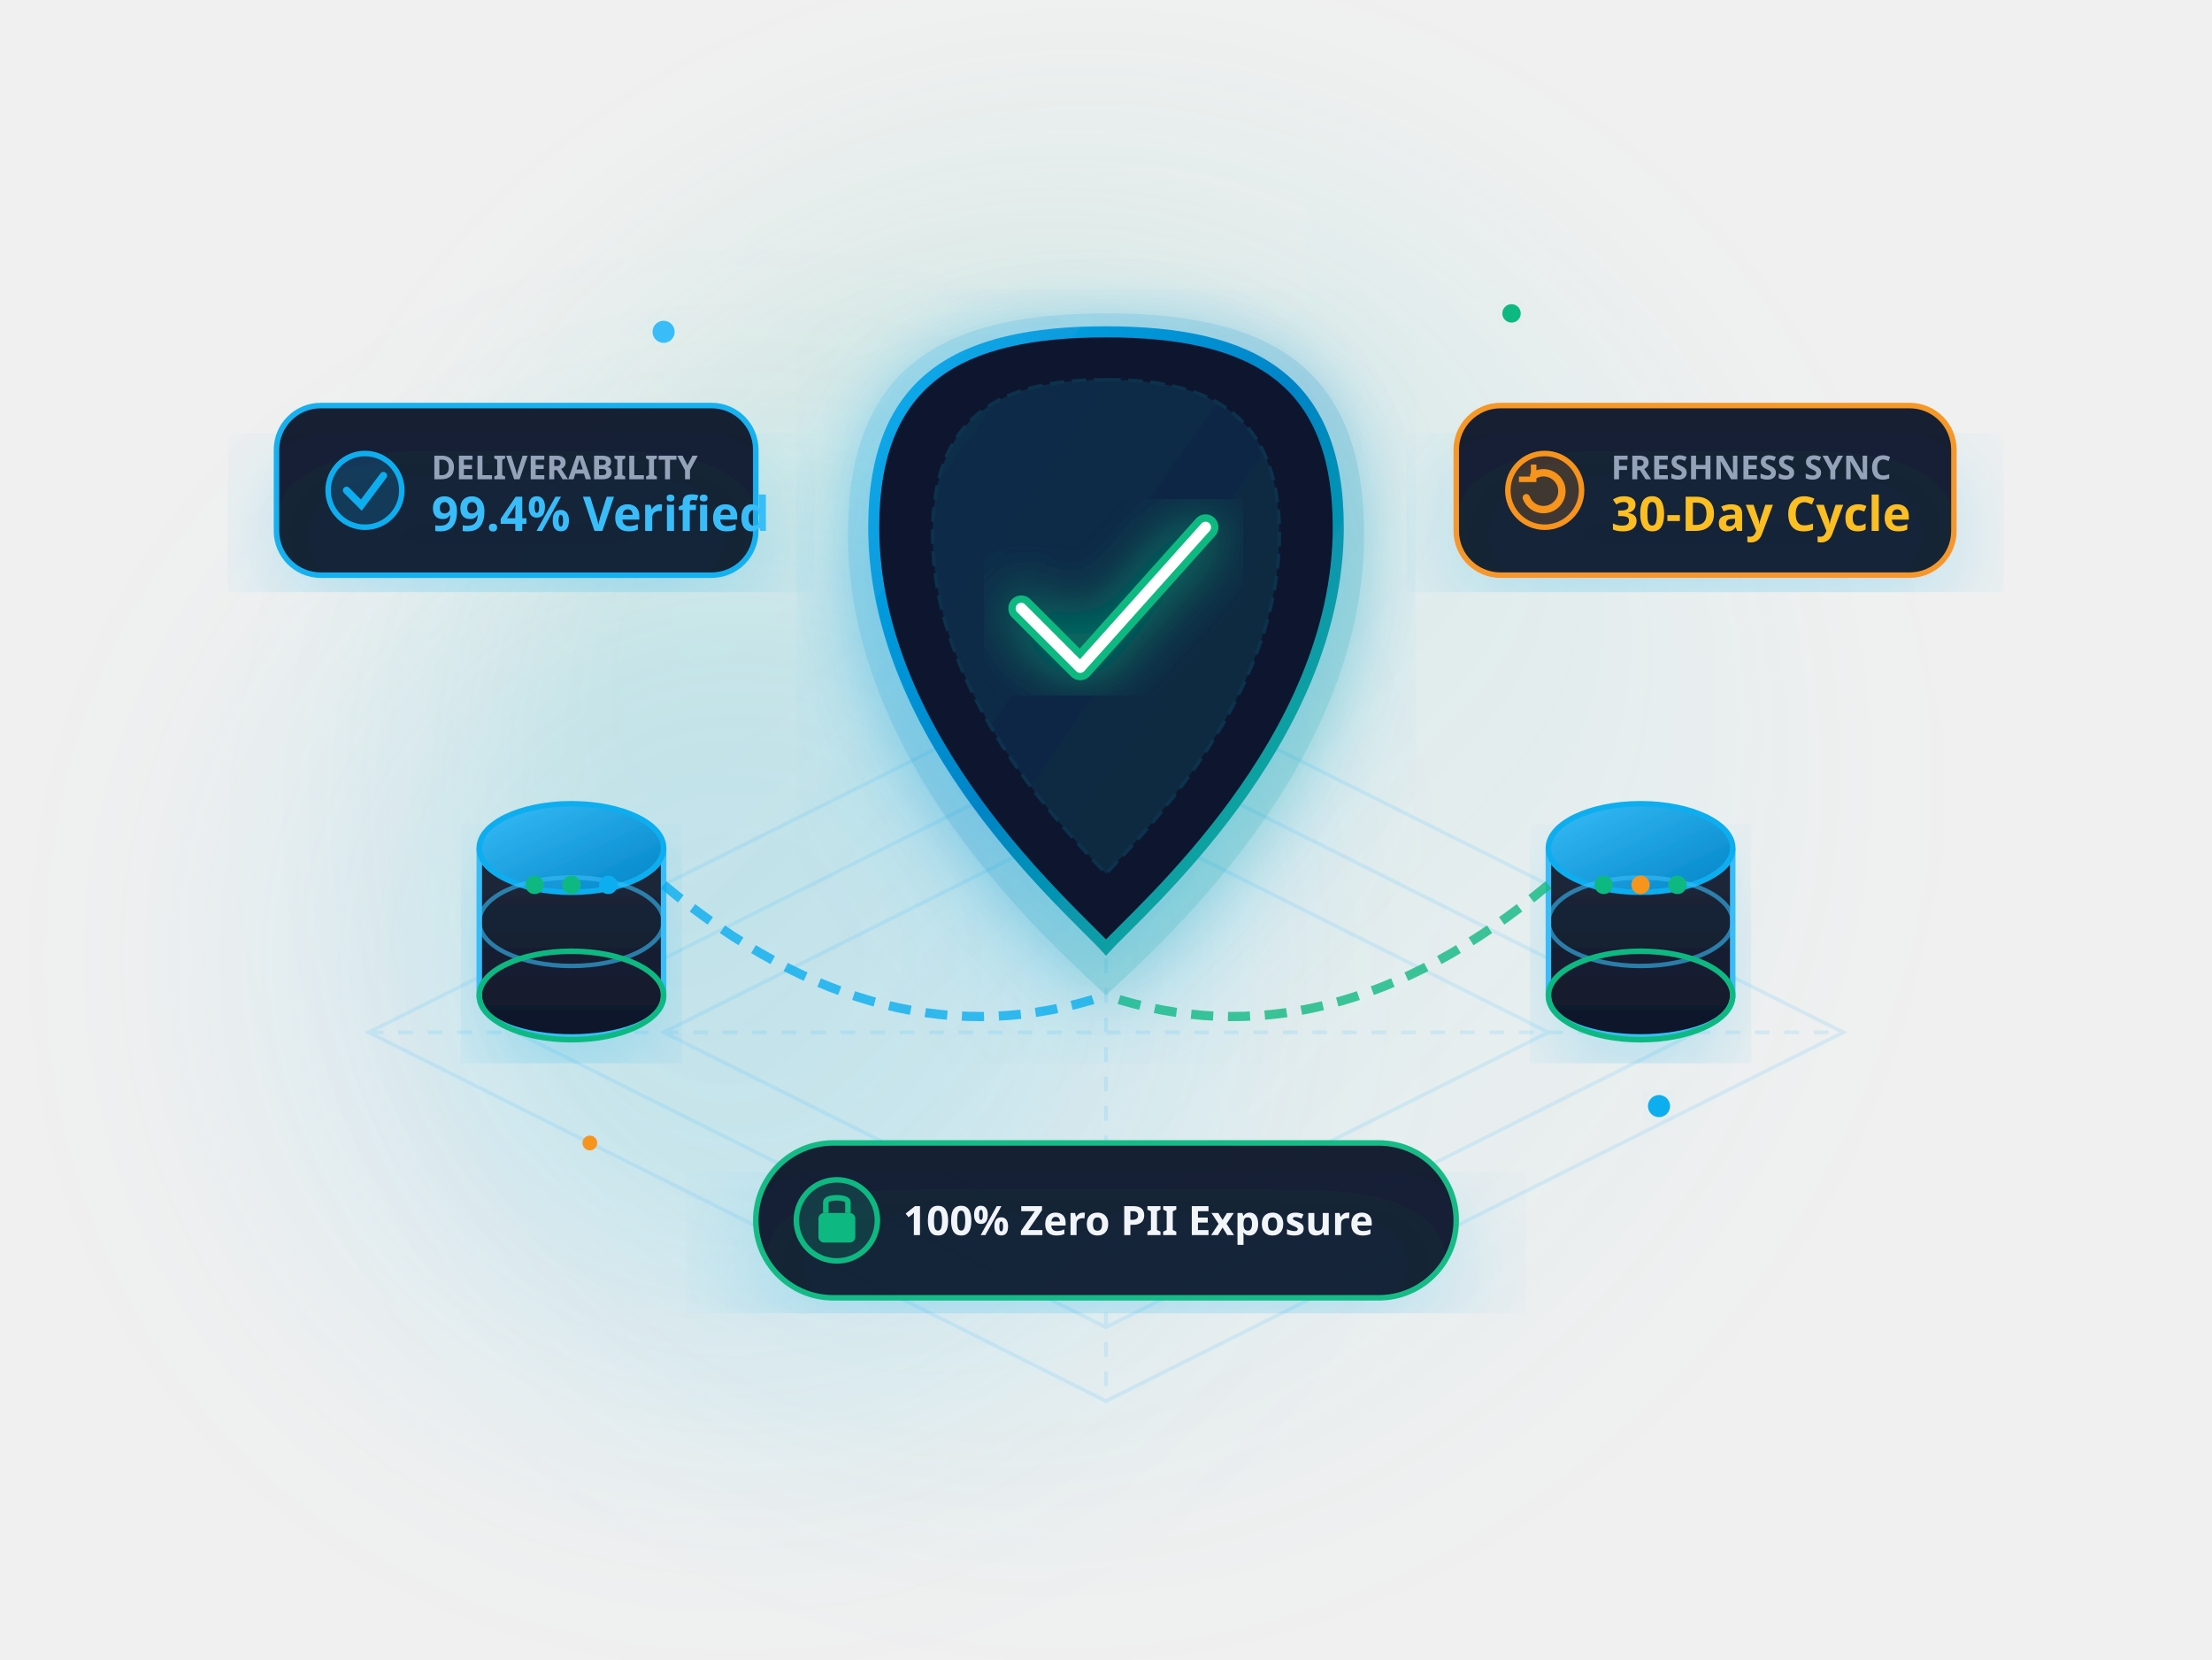
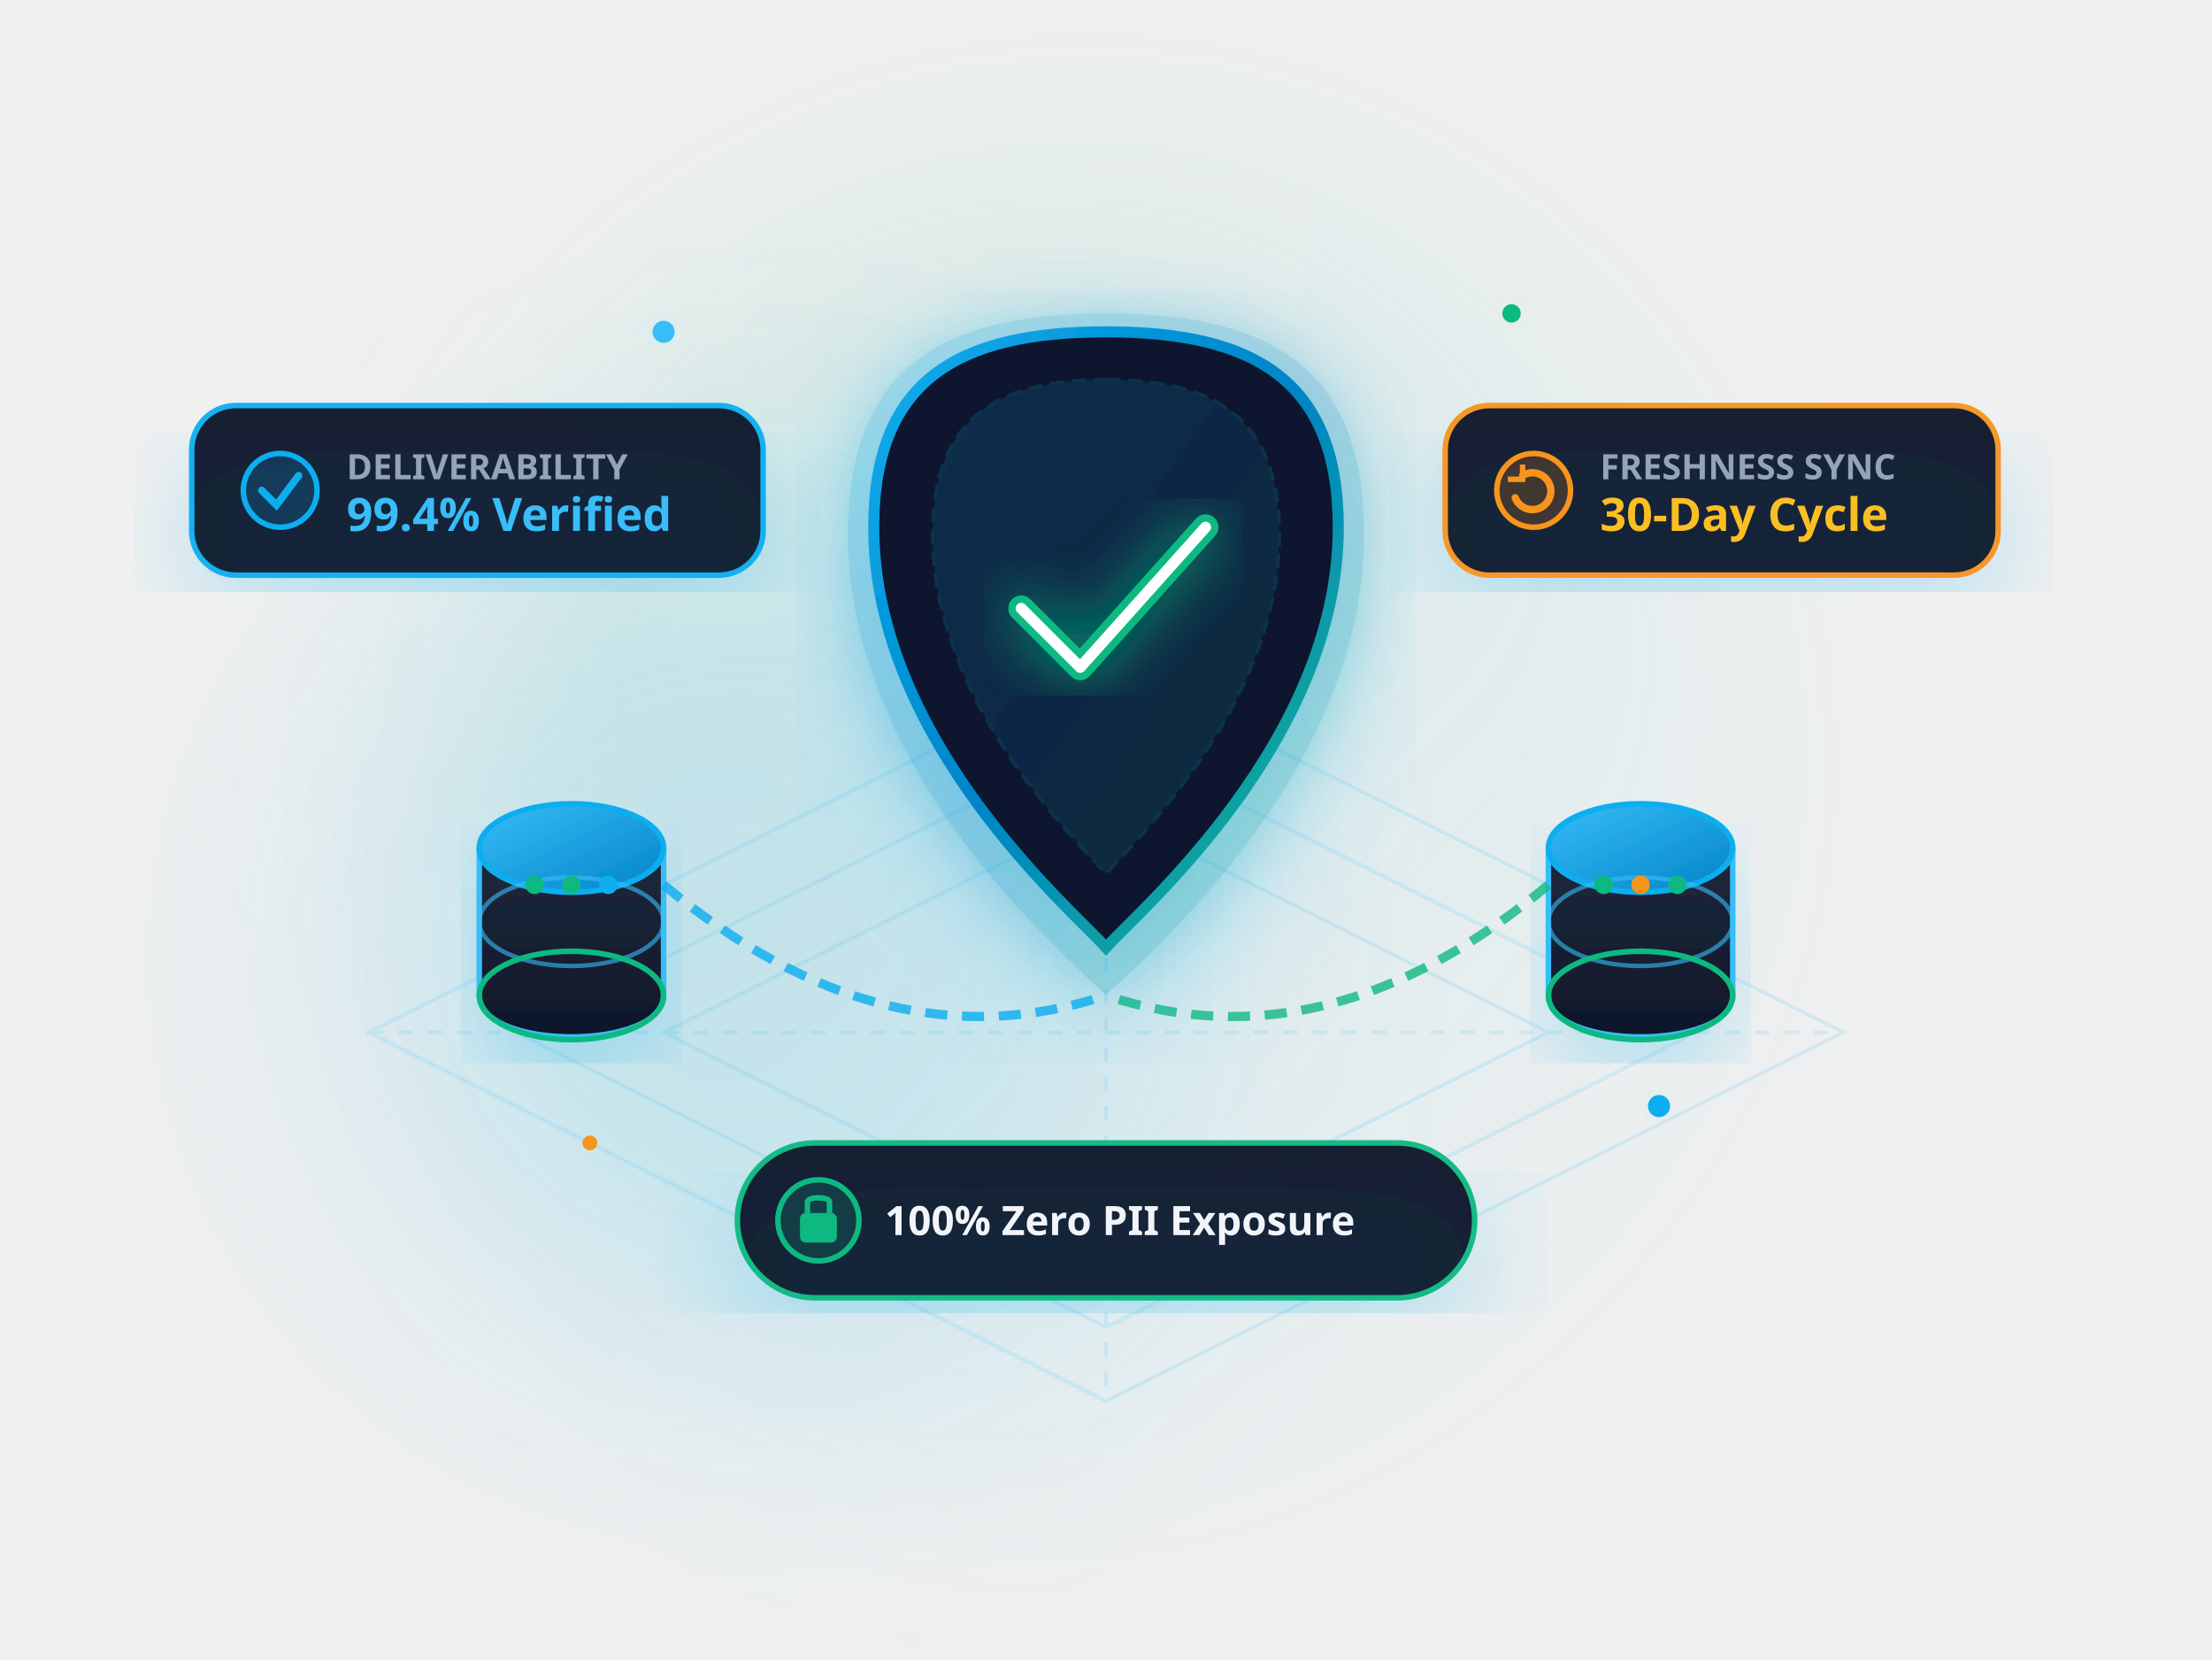
<svg xmlns="http://www.w3.org/2000/svg" viewBox="0 0 600 450" width="100%" height="100%">
  <defs>
    <linearGradient id="bgGrad" x1="0%" y1="0%" x2="100%" y2="100%">
      <stop offset="0%" stop-color="#0F172A" stop-opacity="0.9" />
      <stop offset="100%" stop-color="#020617" stop-opacity="0.95" />
    </linearGradient>
    <linearGradient id="shieldGrad" x1="0%" y1="0%" x2="100%" y2="100%">
      <stop offset="0%" stop-color="#0AAEEF" />
      <stop offset="50%" stop-color="#0284C7" />
      <stop offset="100%" stop-color="#10B981" />
    </linearGradient>
    <linearGradient id="glowGrad" x1="0%" y1="0%" x2="100%" y2="100%">
      <stop offset="0%" stop-color="#10B981" stop-opacity="0.8" />
      <stop offset="100%" stop-color="#0AAEEF" stop-opacity="0" />
    </linearGradient>
    <linearGradient id="dbTop" x1="0%" y1="0%" x2="100%" y2="100%">
      <stop offset="0%" stop-color="#38BDF8" />
      <stop offset="100%" stop-color="#0284C7" />
    </linearGradient>
    <linearGradient id="dbSide" x1="0%" y1="0%" x2="0%" y2="100%">
      <stop offset="0%" stop-color="#1E293B" />
      <stop offset="100%" stop-color="#0F172A" />
    </linearGradient>
    <linearGradient id="accentGold" x1="0%" y1="0%" x2="100%" y2="100%">
      <stop offset="0%" stop-color="#FBBF24" />
      <stop offset="100%" stop-color="#F7941D" />
    </linearGradient>
    <filter id="neonGlow" x="-20%" y="-20%" width="140%" height="140%">
      <feGaussianBlur stdDeviation="8" result="blur" />
      <feMerge>
        <feMergeNode in="blur" />
        <feMergeNode in="SourceGraphic" />
      </feMerge>
    </filter>
    <filter id="softShadow" x="-10%" y="-10%" width="120%" height="120%">
      <feDropShadow dx="0" dy="12" stdDeviation="16" flood-color="#0AAEEF" flood-opacity="0.25" />
    </filter>
  </defs>
  <circle cx="300" cy="225" r="180" fill="url(#glowGrad)" opacity="0.18" filter="blur(30px)" />
  <circle cx="200" cy="260" r="120" fill="#0AAEEF" opacity="0.12" filter="blur(40px)" />
  <g stroke="#38BDF8" stroke-width="1" opacity="0.15" fill="none">
    <path d="M100,280 L300,380 L500,280 L300,180 Z" />
    <path d="M140,280 L300,360 L460,280 L300,200 Z" />
    <path d="M180,280 L300,340 L420,280 L300,220 Z" />
    <path d="M300,180 L300,380" stroke-dasharray="4,4" />
    <path d="M100,280 L500,280" stroke-dasharray="4,4" />
  </g>
  <g transform="translate(130, 190)" filter="url(#softShadow)">
    <path d="M0,40 C0,55 50,55 50,40 L50,80 C50,95 0,95 0,80 Z" fill="url(#dbSide)" stroke="#38BDF8" stroke-width="1.5" />
    <ellipse cx="25" cy="40" rx="25" ry="12" fill="url(#dbTop)" stroke="#0AAEEF" stroke-width="1.5" />
    <ellipse cx="25" cy="60" rx="25" ry="12" fill="none" stroke="#38BDF8" stroke-width="1.2" opacity="0.6" />
    <ellipse cx="25" cy="80" rx="25" ry="12" fill="none" stroke="#10B981" stroke-width="1.5" />
    <circle cx="15" cy="50" r="2.5" fill="#10B981" filter="url(#neonGlow)" />
    <circle cx="25" cy="50" r="2.5" fill="#10B981" />
    <circle cx="35" cy="50" r="2.5" fill="#0AAEEF" />
  </g>
  <g transform="translate(420, 190)" filter="url(#softShadow)">
    <path d="M0,40 C0,55 50,55 50,40 L50,80 C50,95 0,95 0,80 Z" fill="url(#dbSide)" stroke="#38BDF8" stroke-width="1.5" />
    <ellipse cx="25" cy="40" rx="25" ry="12" fill="url(#dbTop)" stroke="#0AAEEF" stroke-width="1.5" />
    <ellipse cx="25" cy="60" rx="25" ry="12" fill="none" stroke="#38BDF8" stroke-width="1.2" opacity="0.6" />
    <ellipse cx="25" cy="80" rx="25" ry="12" fill="none" stroke="#10B981" stroke-width="1.5" />
    <circle cx="15" cy="50" r="2.5" fill="#10B981" />
    <circle cx="25" cy="50" r="2.5" fill="#F7941D" filter="url(#neonGlow)" />
    <circle cx="35" cy="50" r="2.5" fill="#10B981" />
  </g>
  <path d="M180,240 Q240,290 300,270" fill="none" stroke="#0AAEEF" stroke-width="2.5" stroke-dasharray="6,4" opacity="0.8" />
  <path d="M420,240 Q360,290 300,270" fill="none" stroke="#10B981" stroke-width="2.5" stroke-dasharray="6,4" opacity="0.8" />
  <g transform="translate(225, 75)" filter="url(#softShadow)">
    <path d="M75,10 C120,10 145,25 145,70 C145,135 85,185 75,195 C65,185 5,135 5,70 C5,25 30,10 75,10 Z" fill="url(#shieldGrad)" opacity="0.25" filter="url(#neonGlow)" />
    <path d="M75,15 C115,15 138,28 138,68 C138,126 84,172 75,182 C66,172 12,126 12,68 C12,28 35,15 75,15 Z" fill="#0B172E" stroke="url(#shieldGrad)" stroke-width="3" />
    <path d="M75,28 C104,28 122,38 122,70 C122,116 82,154 75,162 C68,154 28,116 28,70 C28,38 46,28 75,28 Z" fill="url(#shieldGrad)" opacity="0.15" stroke="#38BDF8" stroke-width="1" stroke-dasharray="4,2" />
    <path d="M52,90 L68,106 L102,68" fill="none" stroke="#10B981" stroke-width="7" stroke-linecap="round" stroke-linejoin="round" filter="url(#neonGlow)" />
    <path d="M52,90 L68,106 L102,68" fill="none" stroke="#FFFFFF" stroke-width="3" stroke-linecap="round" stroke-linejoin="round" />
  </g>
-   <g transform="translate(75, 110)" filter="url(#softShadow)">
-     <rect width="130" height="46" rx="12" fill="#0B132B" stroke="#0AAEEF" stroke-width="1.5" opacity="0.95" />
+   <g transform="translate(52, 110)" filter="url(#softShadow)">
+     <rect width="155" height="46" rx="12" fill="#0B132B" stroke="#0AAEEF" stroke-width="1.5" opacity="0.95" />
    <circle cx="24" cy="23" r="10" fill="rgba(10,174,239,0.2)" stroke="#0AAEEF" stroke-width="1.5" />
    <path d="M19,23 L23,27 L29,19" fill="none" stroke="#0AAEEF" stroke-width="2" stroke-linecap="round" />
-     <text x="42" y="20" fill="#94A3B8" font-size="9" font-family="system-ui, sans-serif" font-weight="700">DELIVERABILITY</text>
-     <text x="42" y="34" fill="#38BDF8" font-size="13" font-family="system-ui, sans-serif" font-weight="800">99.4% Verified</text>
+     <text x="42" y="20" fill="#94A3B8" font-size="9.5" font-family="system-ui, sans-serif" font-weight="700">DELIVERABILITY</text>
+     <text x="42" y="34" fill="#38BDF8" font-size="12.5" font-family="system-ui, sans-serif" font-weight="800">99.4% Verified</text>
  </g>
-   <g transform="translate(395, 110)" filter="url(#softShadow)">
-     <rect width="135" height="46" rx="12" fill="#0B132B" stroke="#F7941D" stroke-width="1.5" opacity="0.95" />
+   <g transform="translate(392, 110)" filter="url(#softShadow)">
+     <rect width="150" height="46" rx="12" fill="#0B132B" stroke="#F7941D" stroke-width="1.5" opacity="0.95" />
    <circle cx="24" cy="23" r="10" fill="rgba(247,148,29,0.2)" stroke="#F7941D" stroke-width="1.5" />
    <path d="M21,19 A5,5 0 1,1 19,25" fill="none" stroke="#F7941D" stroke-width="2" stroke-linecap="round" />
    <polyline points="21,16 21,20 17,20" fill="none" stroke="#F7941D" stroke-width="1.5" />
-     <text x="42" y="20" fill="#94A3B8" font-size="9" font-family="system-ui, sans-serif" font-weight="700">FRESHNESS SYNC</text>
-     <text x="42" y="34" fill="#FBBF24" font-size="13" font-family="system-ui, sans-serif" font-weight="800">30-Day Cycle</text>
+     <text x="42" y="20" fill="#94A3B8" font-size="9.5" font-family="system-ui, sans-serif" font-weight="700">FRESHNESS SYNC</text>
+     <text x="42" y="34" fill="#FBBF24" font-size="12.5" font-family="system-ui, sans-serif" font-weight="800">30-Day Cycle</text>
  </g>
-   <g transform="translate(205, 310)" filter="url(#softShadow)">
-     <rect width="190" height="42" rx="21" fill="#0B132B" stroke="#10B981" stroke-width="1.5" opacity="0.95" />
+   <g transform="translate(200, 310)" filter="url(#softShadow)">
+     <rect width="200" height="42" rx="21" fill="#0B132B" stroke="#10B981" stroke-width="1.5" opacity="0.95" />
    <circle cx="22" cy="21" r="11" fill="rgba(16,185,129,0.2)" stroke="#10B981" stroke-width="1.5" />
    <rect x="17" y="19" width="10" height="8" rx="1.5" fill="#10B981" />
    <path d="M19,19 L19,16 C19,14.5 25,14.5 25,16 L25,19" fill="none" stroke="#10B981" stroke-width="1.5" />
    <text x="40" y="25" fill="#F1F5F9" font-size="11" font-family="system-ui, sans-serif" font-weight="800">100% Zero PII Exposure</text>
  </g>
  <circle cx="180" cy="90" r="3" fill="#38BDF8" filter="url(#neonGlow)" />
  <circle cx="410" cy="85" r="2.5" fill="#10B981" filter="url(#neonGlow)" />
  <circle cx="160" cy="310" r="2" fill="#F7941D" />
  <circle cx="450" cy="300" r="3" fill="#0AAEEF" filter="url(#neonGlow)" />
</svg>
